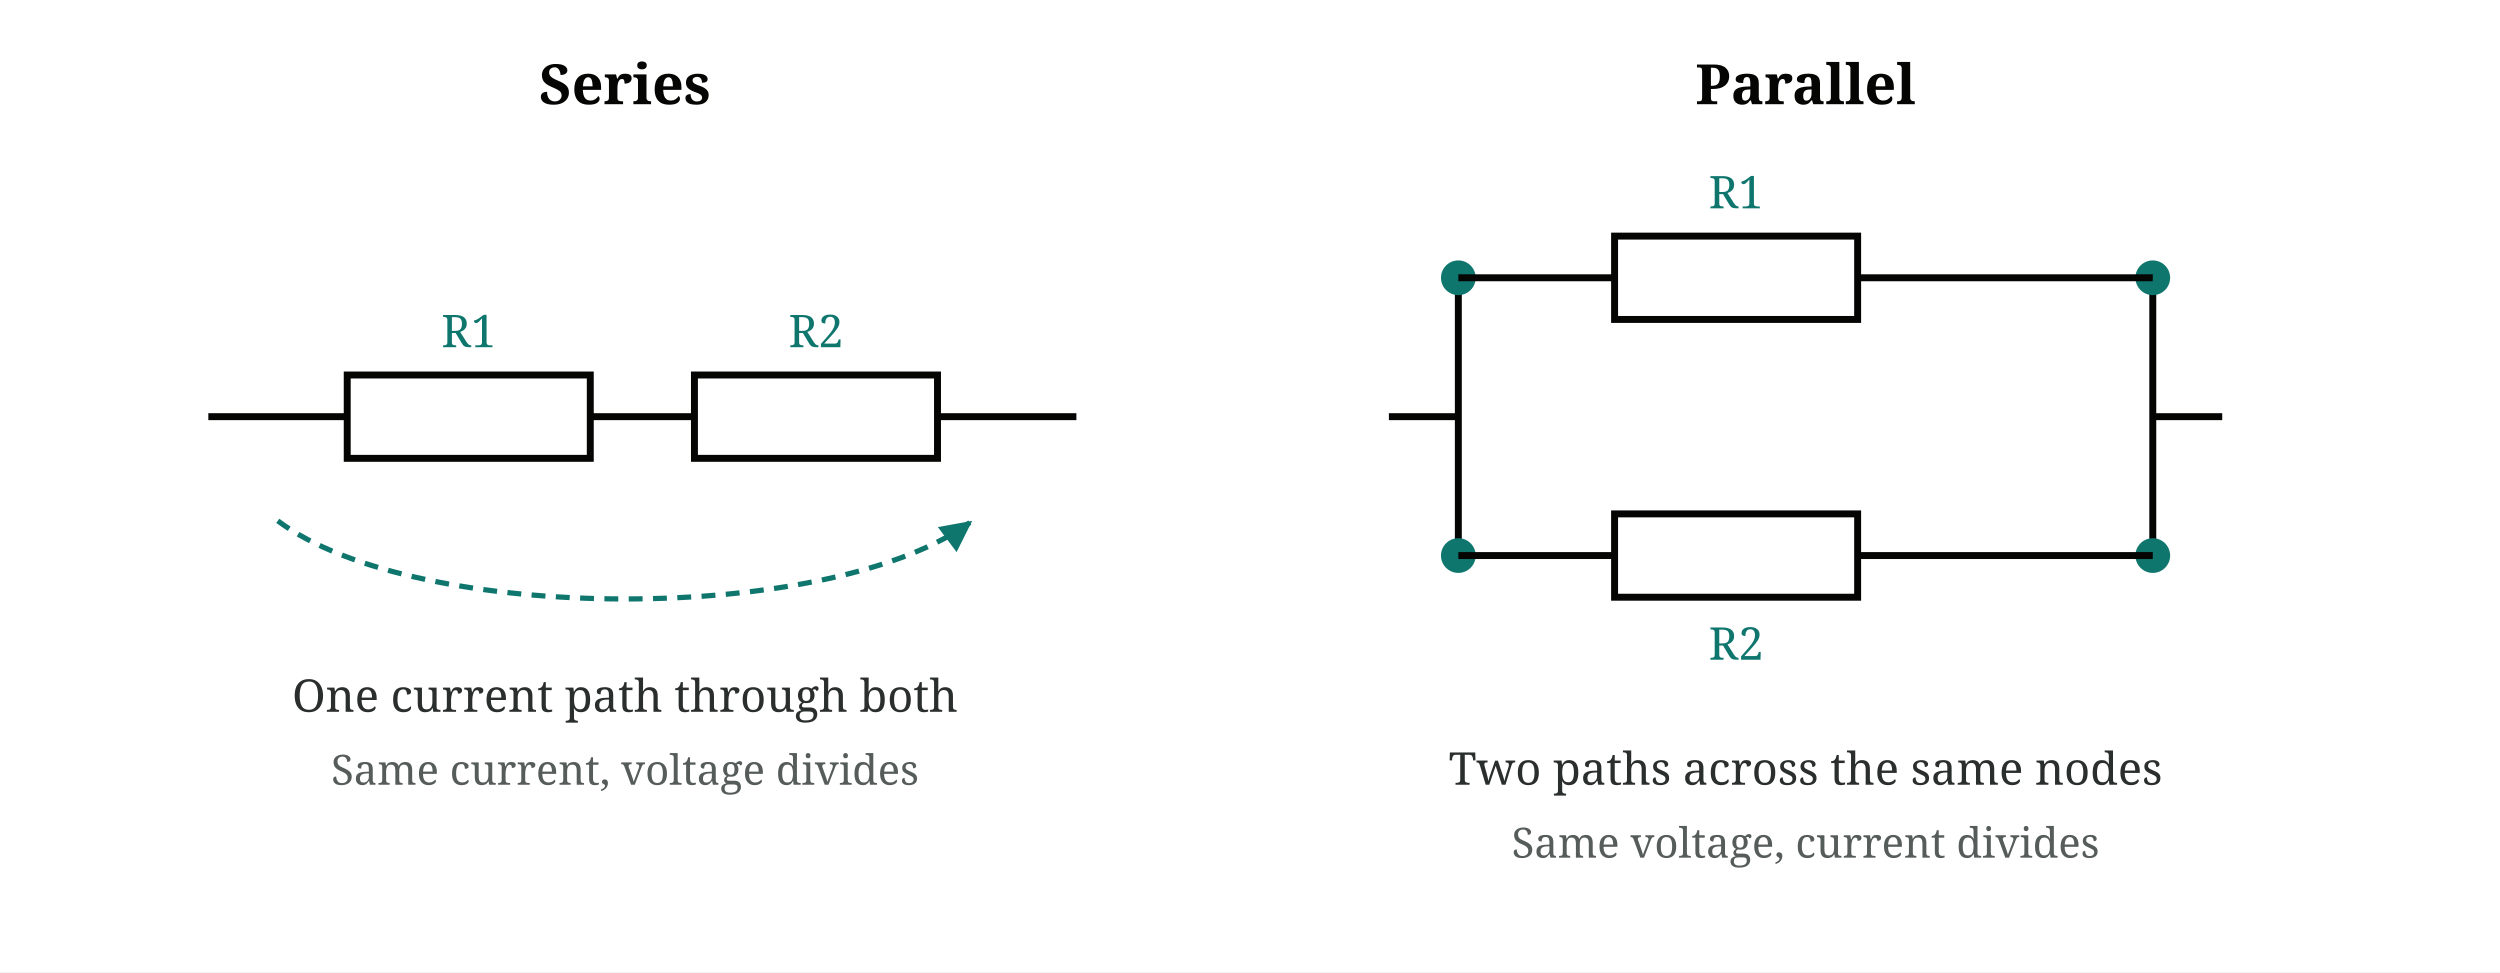
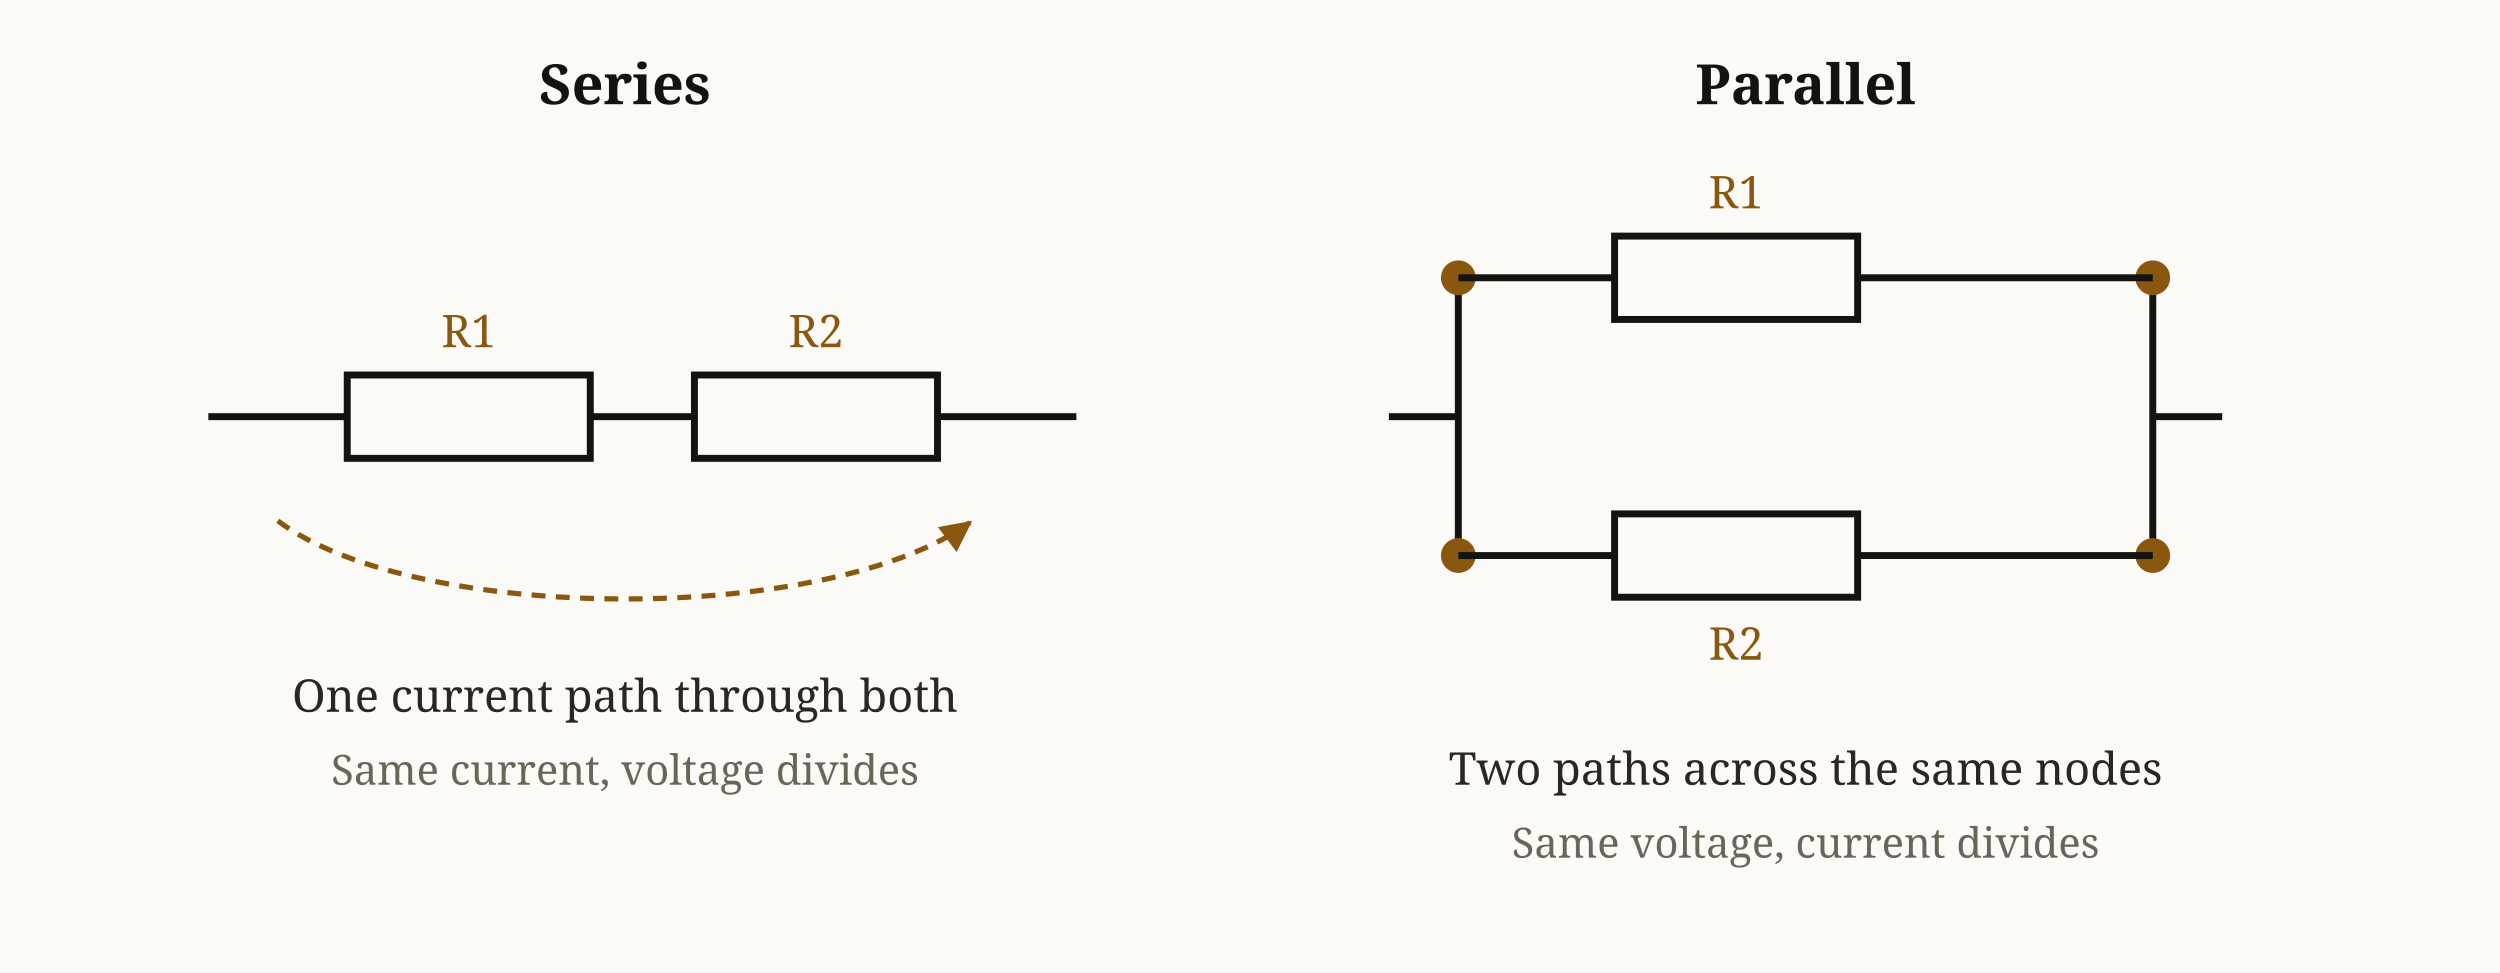
<svg xmlns="http://www.w3.org/2000/svg" viewBox="0 0 720 280" role="img" aria-labelledby="t3 d3">
-   <rect width="720" height="280" fill="#ffffff" />
+   <rect width="720" height="280" fill="#fbfaf7" />
  <g transform="translate(40,30)">
-     <text x="140" y="0" text-anchor="middle" font-family="Georgia, serif" font-size="16" font-weight="700" fill="#050504">Series</text>
-     <line x1="20" y1="90" x2="60" y2="90" stroke="#050504" stroke-width="2" />
-     <rect x="60" y="78" width="70" height="24" fill="none" stroke="#050504" stroke-width="2" />
-     <text x="95" y="70" text-anchor="middle" font-family="Georgia, serif" font-size="13" fill="#0f766e">R1</text>
-     <line x1="130" y1="90" x2="160" y2="90" stroke="#050504" stroke-width="2" />
-     <rect x="160" y="78" width="70" height="24" fill="none" stroke="#050504" stroke-width="2" />
-     <text x="195" y="70" text-anchor="middle" font-family="Georgia, serif" font-size="13" fill="#0f766e">R2</text>
-     <line x1="230" y1="90" x2="270" y2="90" stroke="#050504" stroke-width="2" />
-     <path d="M40,120 C80,150 200,150 240,120" fill="none" stroke="#0f766e" stroke-width="1.5" stroke-dasharray="4 3" marker-end="url(#arrow)" />
+     <text x="140" y="0" text-anchor="middle" font-family="Georgia, serif" font-size="16" font-weight="700" fill="#141310">Series</text>
+     <line x1="20" y1="90" x2="60" y2="90" stroke="#141310" stroke-width="2" />
+     <rect x="60" y="78" width="70" height="24" fill="none" stroke="#141310" stroke-width="2" />
+     <text x="95" y="70" text-anchor="middle" font-family="Georgia, serif" font-size="13" fill="#8a570f">R1</text>
+     <line x1="130" y1="90" x2="160" y2="90" stroke="#141310" stroke-width="2" />
+     <rect x="160" y="78" width="70" height="24" fill="none" stroke="#141310" stroke-width="2" />
+     <text x="195" y="70" text-anchor="middle" font-family="Georgia, serif" font-size="13" fill="#8a570f">R2</text>
+     <line x1="230" y1="90" x2="270" y2="90" stroke="#141310" stroke-width="2" />
+     <path d="M40,120 C80,150 200,150 240,120" fill="none" stroke="#8a570f" stroke-width="1.5" stroke-dasharray="4 3" marker-end="url(#arrow)" />
    <defs>
      <marker id="arrow" markerWidth="8" markerHeight="8" refX="6" refY="3" orient="auto">
-         <path d="M0,0 L6,3 L0,6 Z" fill="#0f766e" />
+         <path d="M0,0 L6,3 L0,6 Z" fill="#8a570f" />
      </marker>
    </defs>
-     <text x="140" y="175" text-anchor="middle" font-family="Georgia, serif" font-size="13" fill="#2a2e2d">One current path through both</text>
-     <text x="140" y="196" text-anchor="middle" font-family="Georgia, serif" font-size="12" fill="#555c5a">Same current, voltage divides</text>
+     <text x="140" y="175" text-anchor="middle" font-family="Georgia, serif" font-size="13" fill="#2a2723">One current path through both</text>
+     <text x="140" y="196" text-anchor="middle" font-family="Georgia, serif" font-size="12" fill="#6b6559">Same current, voltage divides</text>
  </g>
  <g transform="translate(380,30)">
-     <text x="140" y="0" text-anchor="middle" font-family="Georgia, serif" font-size="16" font-weight="700" fill="#050504">Parallel</text>
-     <line x1="40" y1="50" x2="40" y2="130" stroke="#050504" stroke-width="2" />
-     <line x1="240" y1="50" x2="240" y2="130" stroke="#050504" stroke-width="2" />
-     <circle cx="40" cy="50" r="5" fill="#0f766e" />
-     <circle cx="240" cy="50" r="5" fill="#0f766e" />
-     <circle cx="40" cy="130" r="5" fill="#0f766e" />
-     <circle cx="240" cy="130" r="5" fill="#0f766e" />
-     <line x1="40" y1="50" x2="85" y2="50" stroke="#050504" stroke-width="2" />
-     <rect x="85" y="38" width="70" height="24" fill="none" stroke="#050504" stroke-width="2" />
-     <text x="120" y="30" text-anchor="middle" font-family="Georgia, serif" font-size="13" fill="#0f766e">R1</text>
-     <line x1="155" y1="50" x2="240" y2="50" stroke="#050504" stroke-width="2" />
-     <line x1="40" y1="130" x2="85" y2="130" stroke="#050504" stroke-width="2" />
-     <rect x="85" y="118" width="70" height="24" fill="none" stroke="#050504" stroke-width="2" />
-     <text x="120" y="160" text-anchor="middle" font-family="Georgia, serif" font-size="13" fill="#0f766e">R2</text>
-     <line x1="155" y1="130" x2="240" y2="130" stroke="#050504" stroke-width="2" />
-     <line x1="20" y1="90" x2="40" y2="90" stroke="#050504" stroke-width="2" />
-     <line x1="240" y1="90" x2="260" y2="90" stroke="#050504" stroke-width="2" />
-     <text x="140" y="196" text-anchor="middle" font-family="Georgia, serif" font-size="13" fill="#2a2e2d">Two paths across the same nodes</text>
-     <text x="140" y="217" text-anchor="middle" font-family="Georgia, serif" font-size="12" fill="#555c5a">Same voltage, current divides</text>
+     <text x="140" y="0" text-anchor="middle" font-family="Georgia, serif" font-size="16" font-weight="700" fill="#141310">Parallel</text>
+     <line x1="40" y1="50" x2="40" y2="130" stroke="#141310" stroke-width="2" />
+     <line x1="240" y1="50" x2="240" y2="130" stroke="#141310" stroke-width="2" />
+     <circle cx="40" cy="50" r="5" fill="#8a570f" />
+     <circle cx="240" cy="50" r="5" fill="#8a570f" />
+     <circle cx="40" cy="130" r="5" fill="#8a570f" />
+     <circle cx="240" cy="130" r="5" fill="#8a570f" />
+     <line x1="40" y1="50" x2="85" y2="50" stroke="#141310" stroke-width="2" />
+     <rect x="85" y="38" width="70" height="24" fill="none" stroke="#141310" stroke-width="2" />
+     <text x="120" y="30" text-anchor="middle" font-family="Georgia, serif" font-size="13" fill="#8a570f">R1</text>
+     <line x1="155" y1="50" x2="240" y2="50" stroke="#141310" stroke-width="2" />
+     <line x1="40" y1="130" x2="85" y2="130" stroke="#141310" stroke-width="2" />
+     <rect x="85" y="118" width="70" height="24" fill="none" stroke="#141310" stroke-width="2" />
+     <text x="120" y="160" text-anchor="middle" font-family="Georgia, serif" font-size="13" fill="#8a570f">R2</text>
+     <line x1="155" y1="130" x2="240" y2="130" stroke="#141310" stroke-width="2" />
+     <line x1="20" y1="90" x2="40" y2="90" stroke="#141310" stroke-width="2" />
+     <line x1="240" y1="90" x2="260" y2="90" stroke="#141310" stroke-width="2" />
+     <text x="140" y="196" text-anchor="middle" font-family="Georgia, serif" font-size="13" fill="#2a2723">Two paths across the same nodes</text>
+     <text x="140" y="217" text-anchor="middle" font-family="Georgia, serif" font-size="12" fill="#6b6559">Same voltage, current divides</text>
  </g>
</svg>
